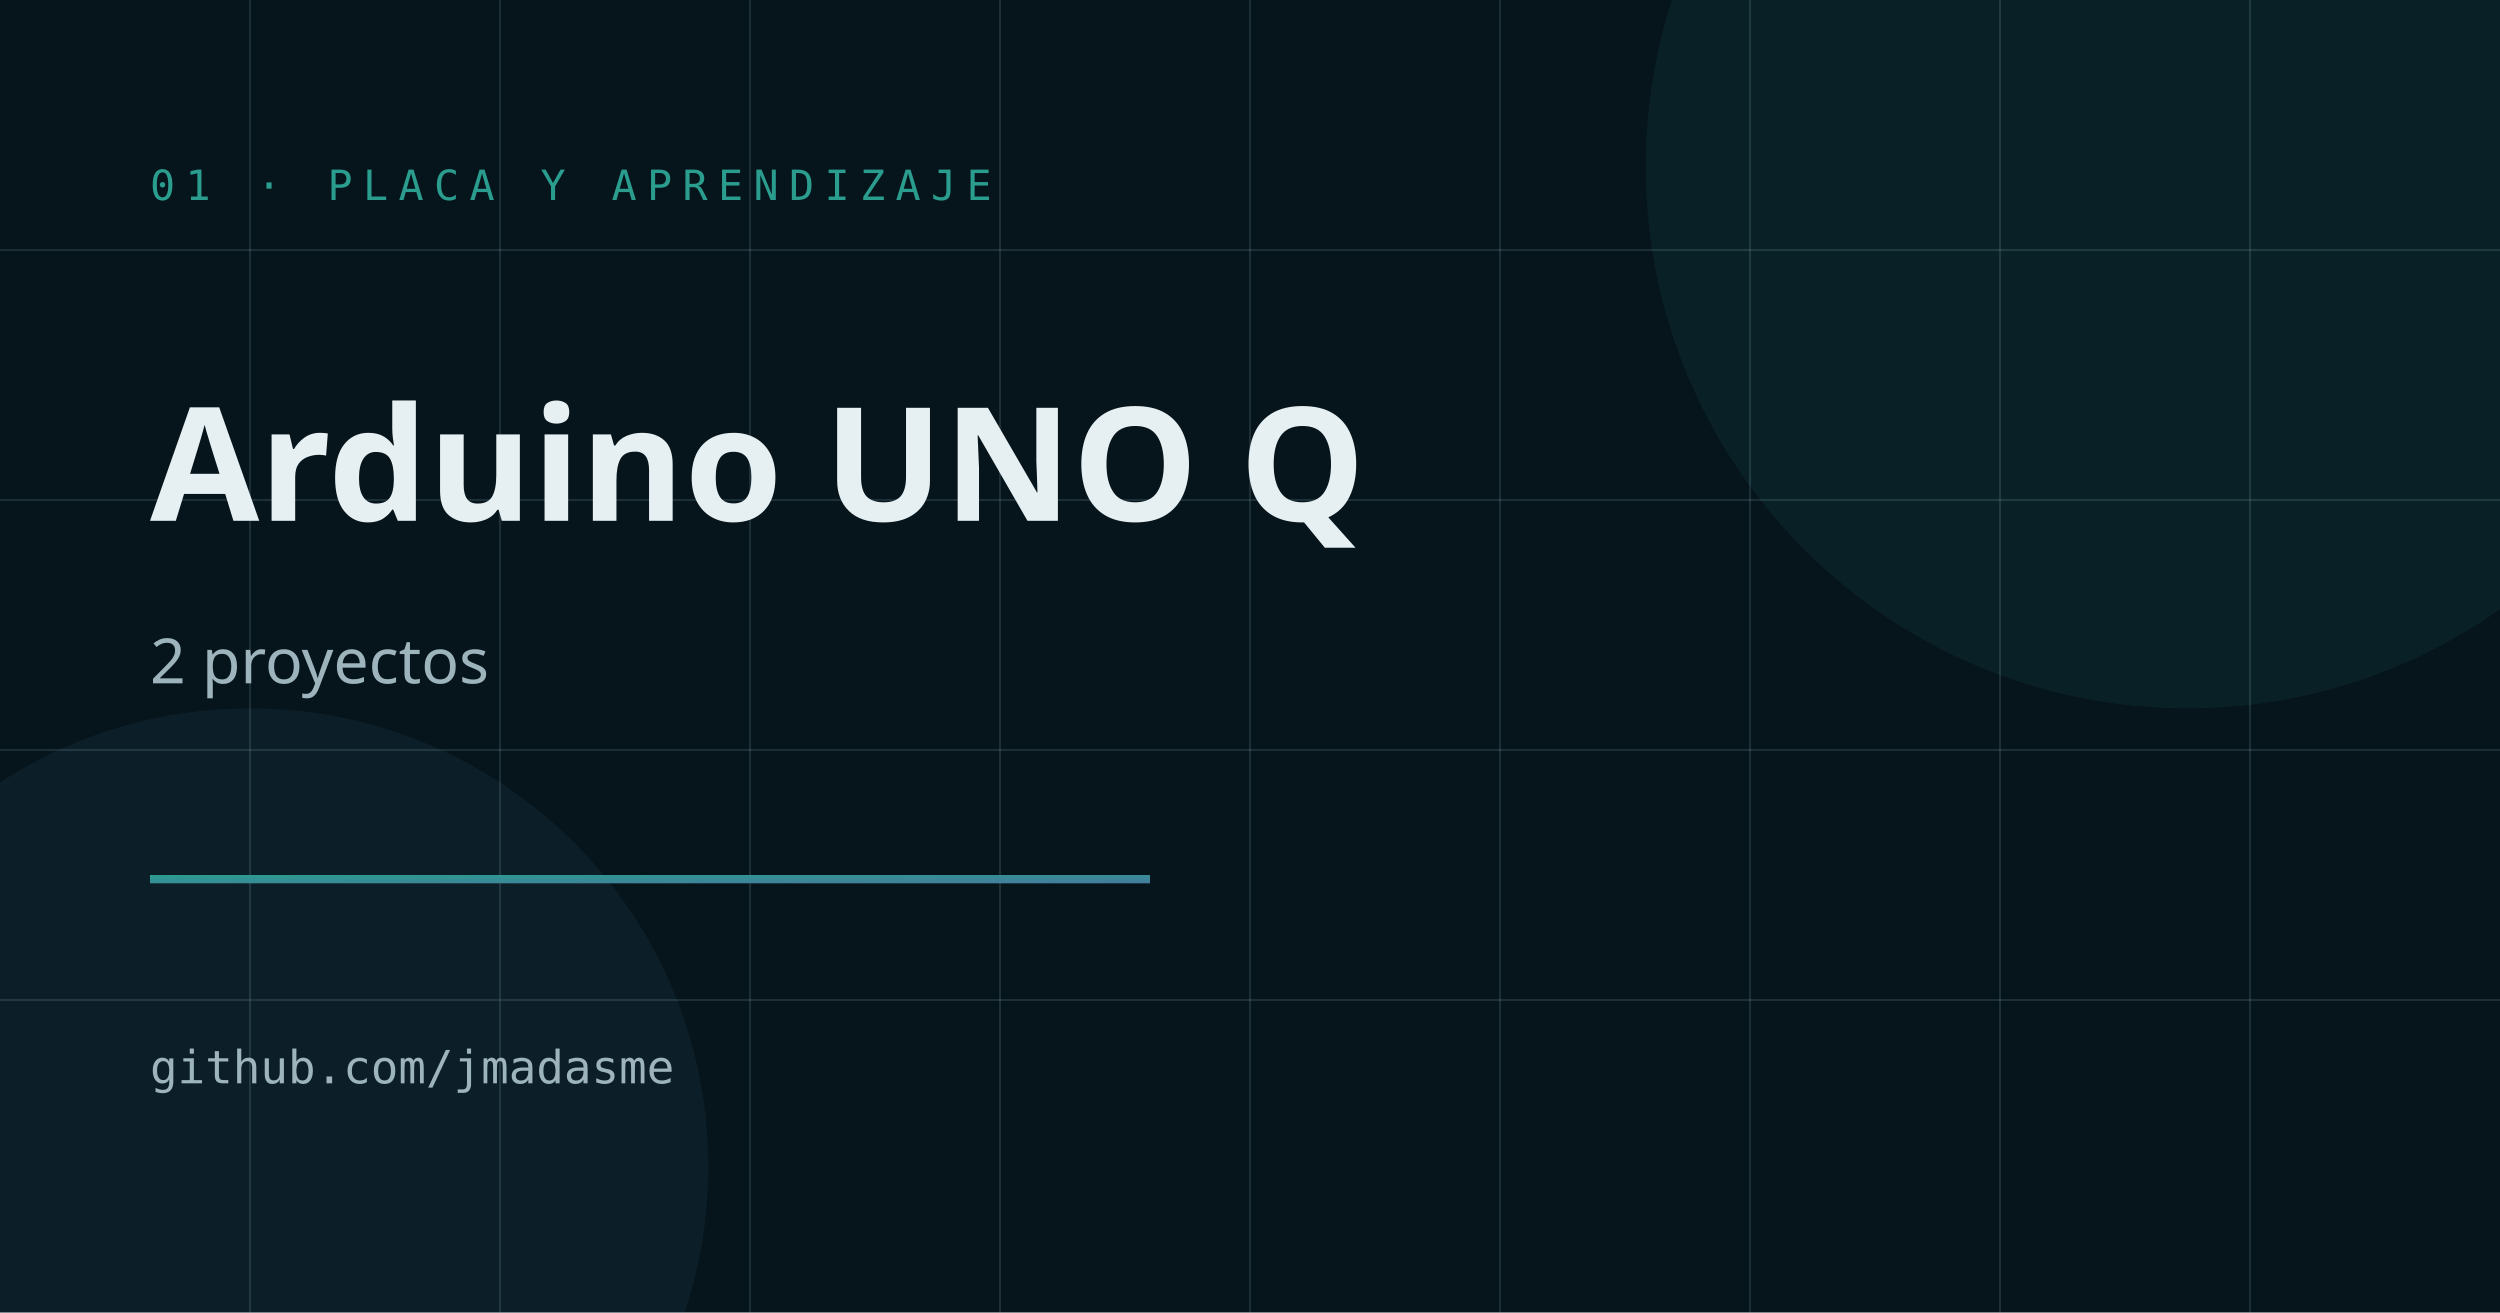
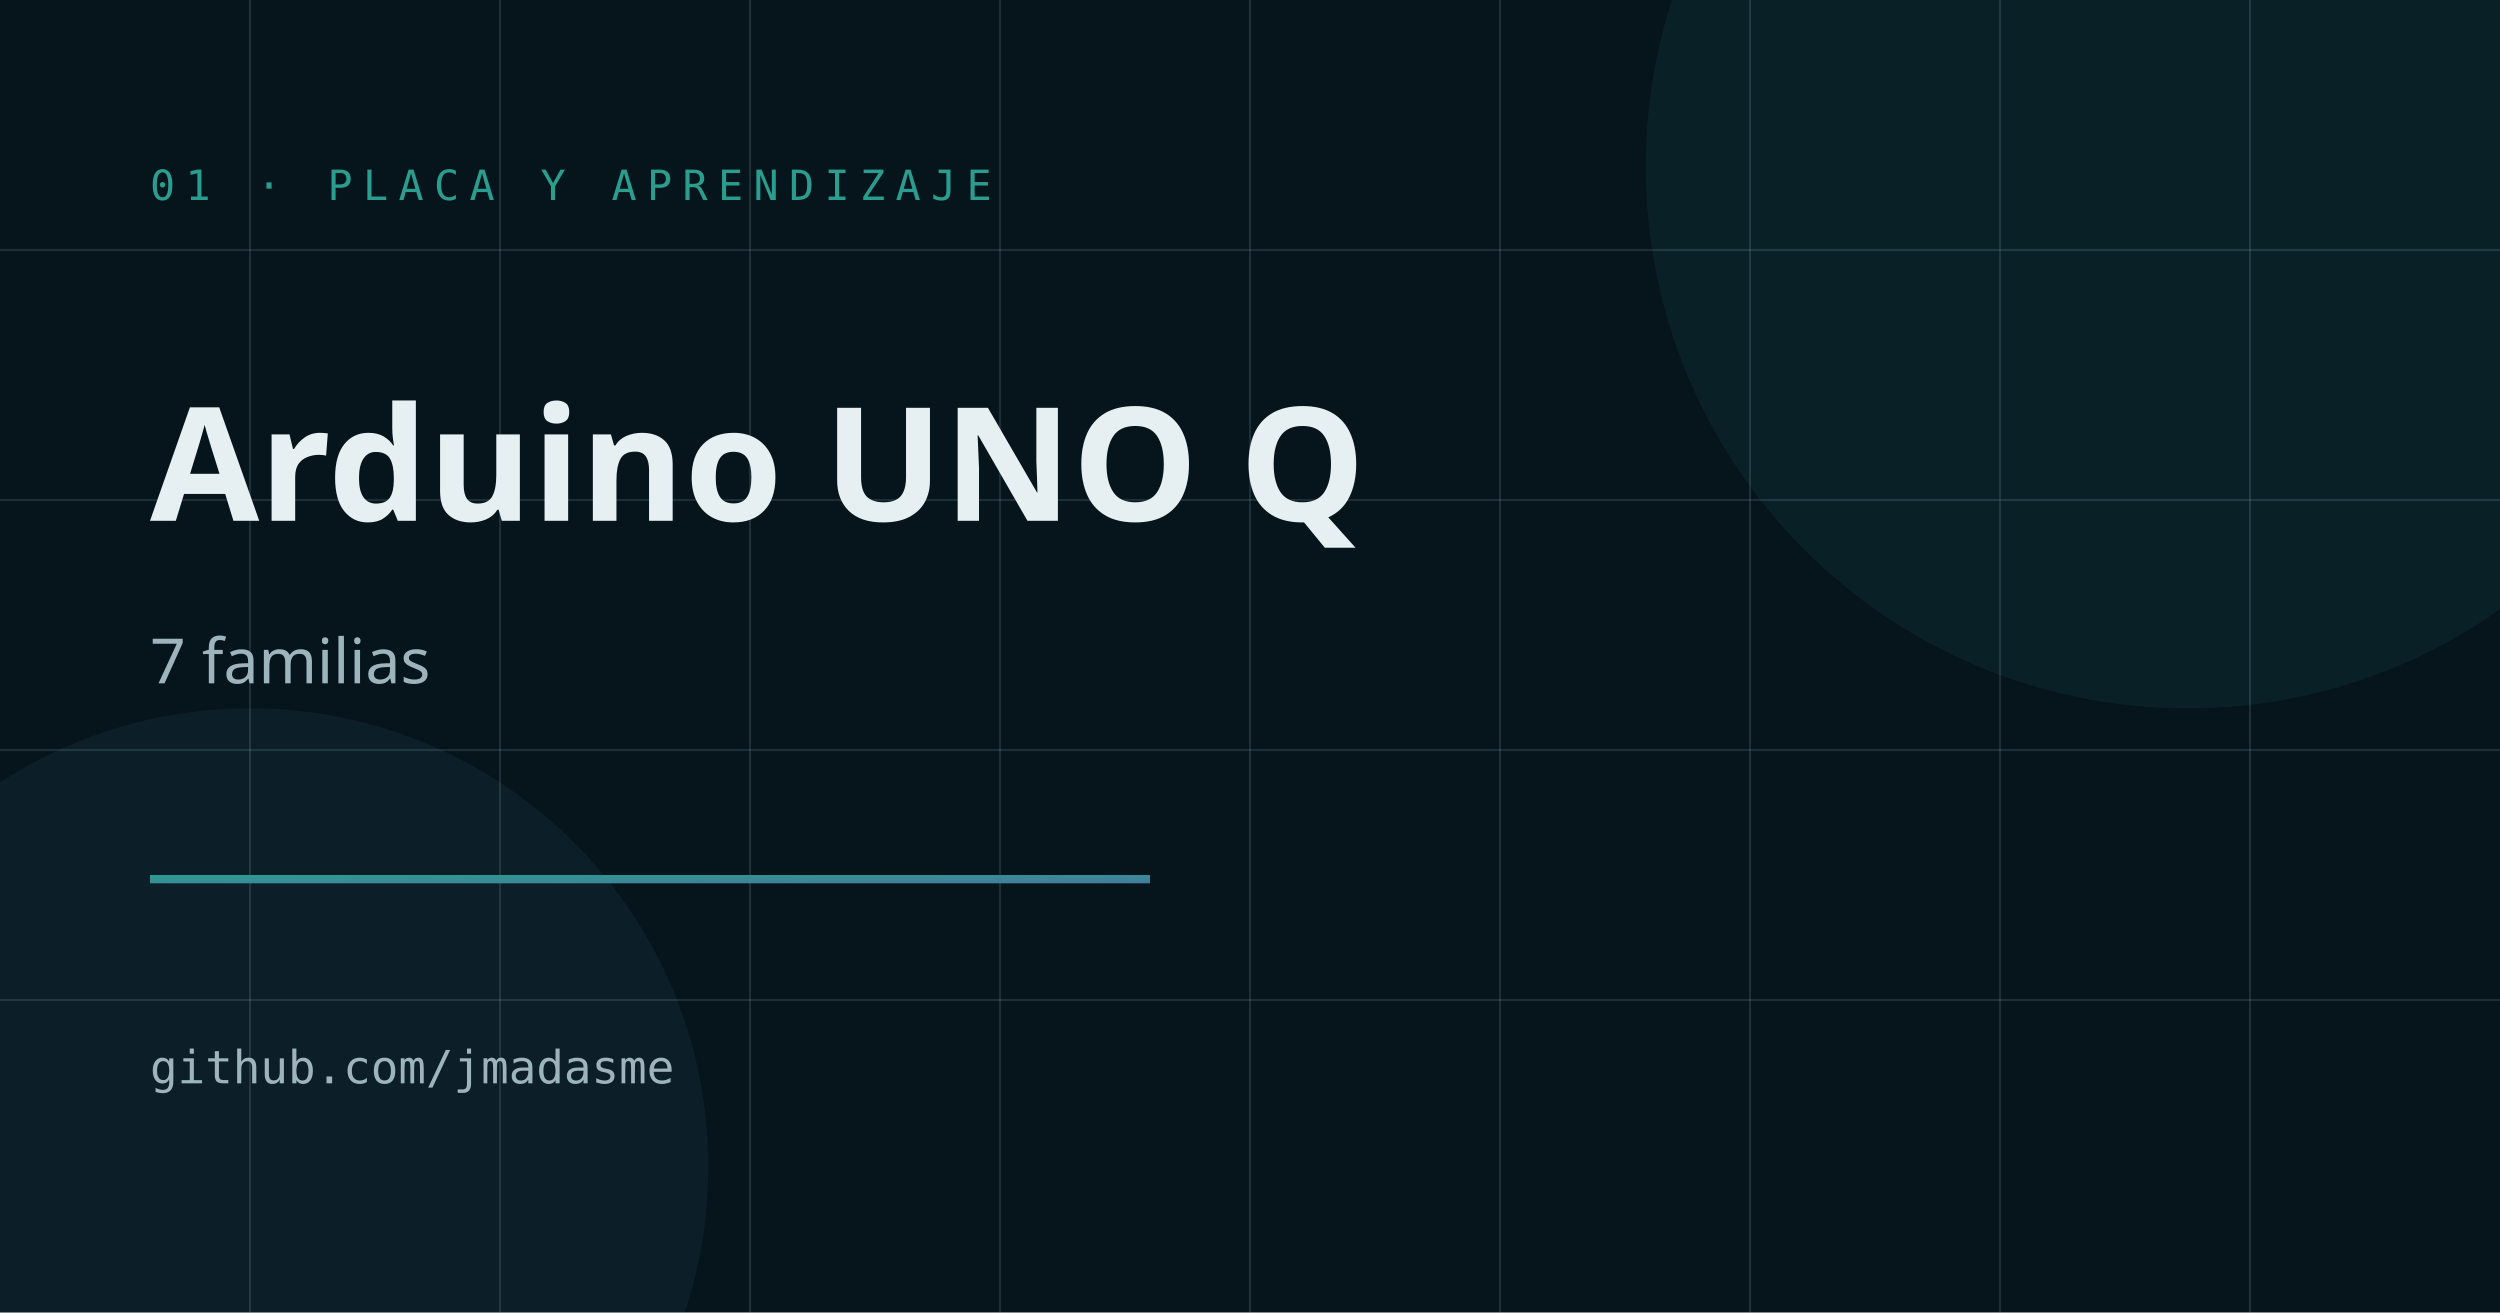
<svg xmlns="http://www.w3.org/2000/svg" width="1200" height="630" viewBox="0 0 1200 630">
  <defs>
    <linearGradient id="g" x1="0" y1="0" x2="1" y2="1">
      <stop offset="0" stop-color="#2A9D8F" />
      <stop offset="1" stop-color="#457B9D" />
    </linearGradient>
  </defs>
  <rect width="1200" height="630" fill="#06141b" />
  <circle cx="1050" cy="80" r="260" fill="#2A9D8F" opacity=".10" />
  <circle cx="120" cy="560" r="220" fill="#457B9D" opacity=".10" />
  <g stroke="rgba(148, 190, 200, .16)" stroke-width="1">
    <path d="M0 120H1200M0 240H1200M0 360H1200M0 480H1200" />
    <path d="M120 0V630M240 0V630M360 0V630M480 0V630M600 0V630M720 0V630M840 0V630M960 0V630M1080 0V630" />
  </g>
  <text x="72" y="96" fill="#2A9D8F" font-family="monospace" font-size="20" letter-spacing="5">01 · PLACA Y APRENDIZAJE</text>
  <text x="72" y="250" fill="#e6f0f3" font-family="sans-serif" font-size="76" font-weight="700">Arduino UNO Q</text>
-   <text x="72" y="328" fill="#9db4bd" font-family="sans-serif" font-size="30">2 proyectos</text>
+   <text x="72" y="328" fill="#9db4bd" font-family="sans-serif" font-size="30">7 familias</text>
  <rect x="72" y="420" width="480" height="4" fill="url(#g)" />
  <text x="72" y="520" fill="#9db4bd" font-family="monospace" font-size="22">github.com/jmadasme</text>
</svg>
